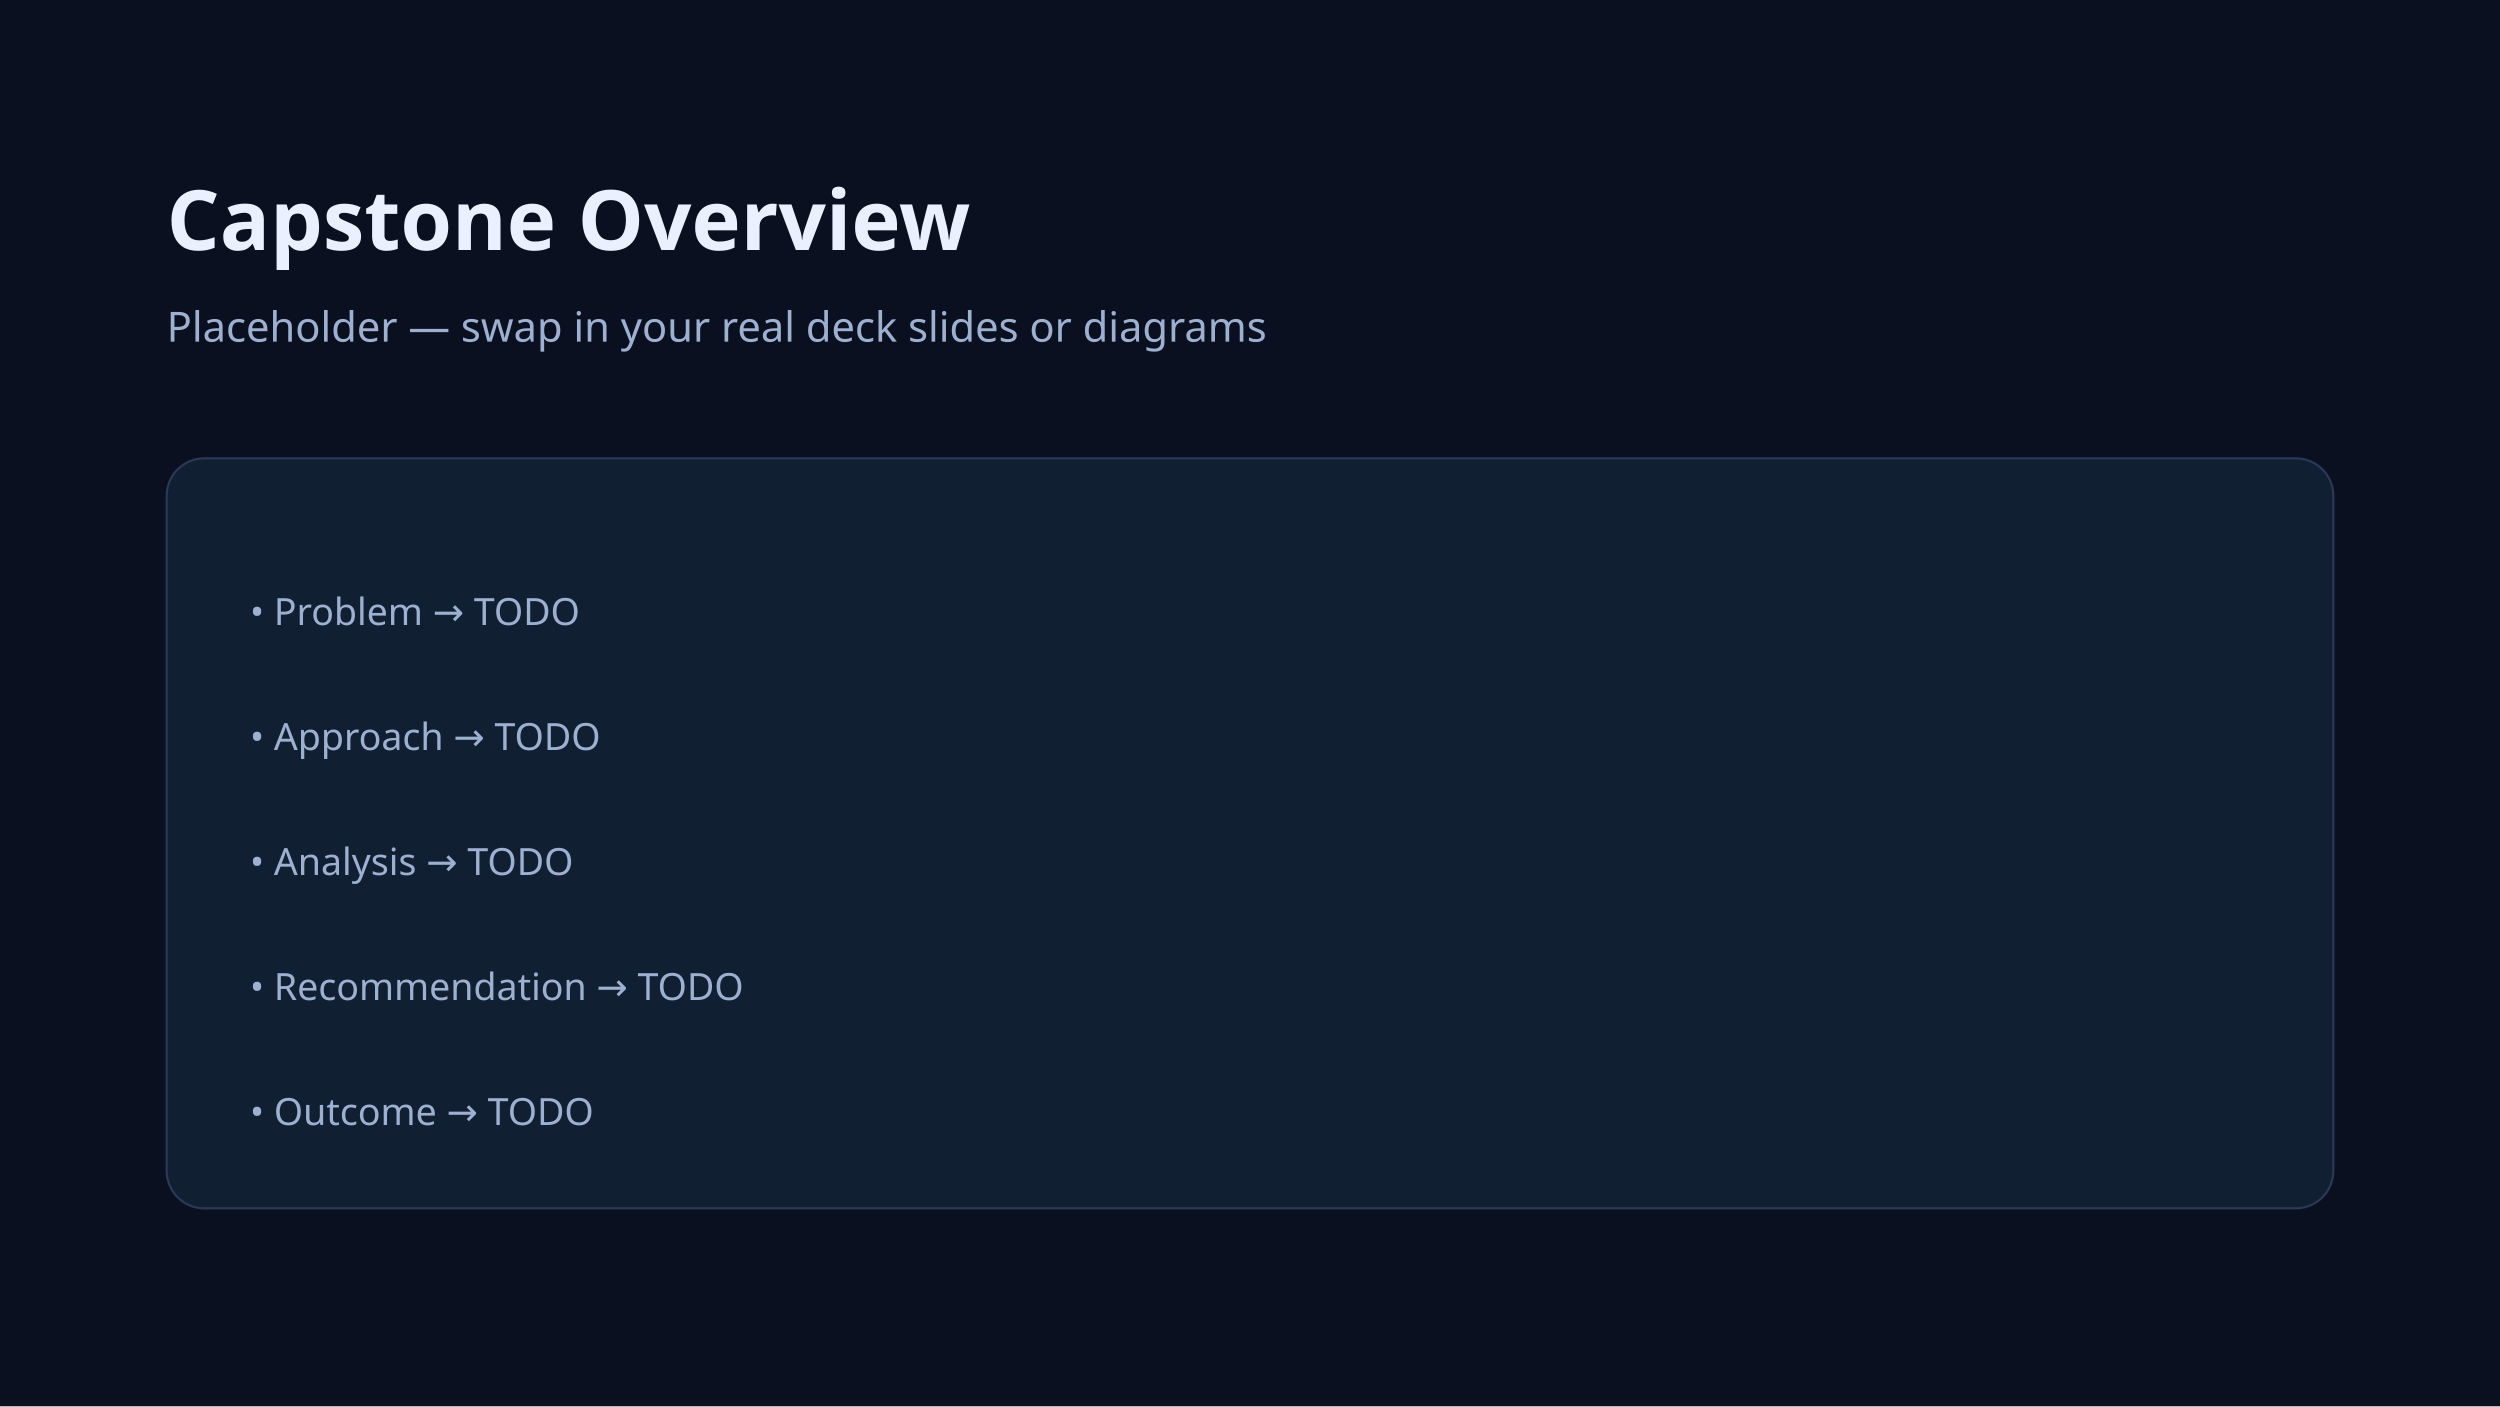
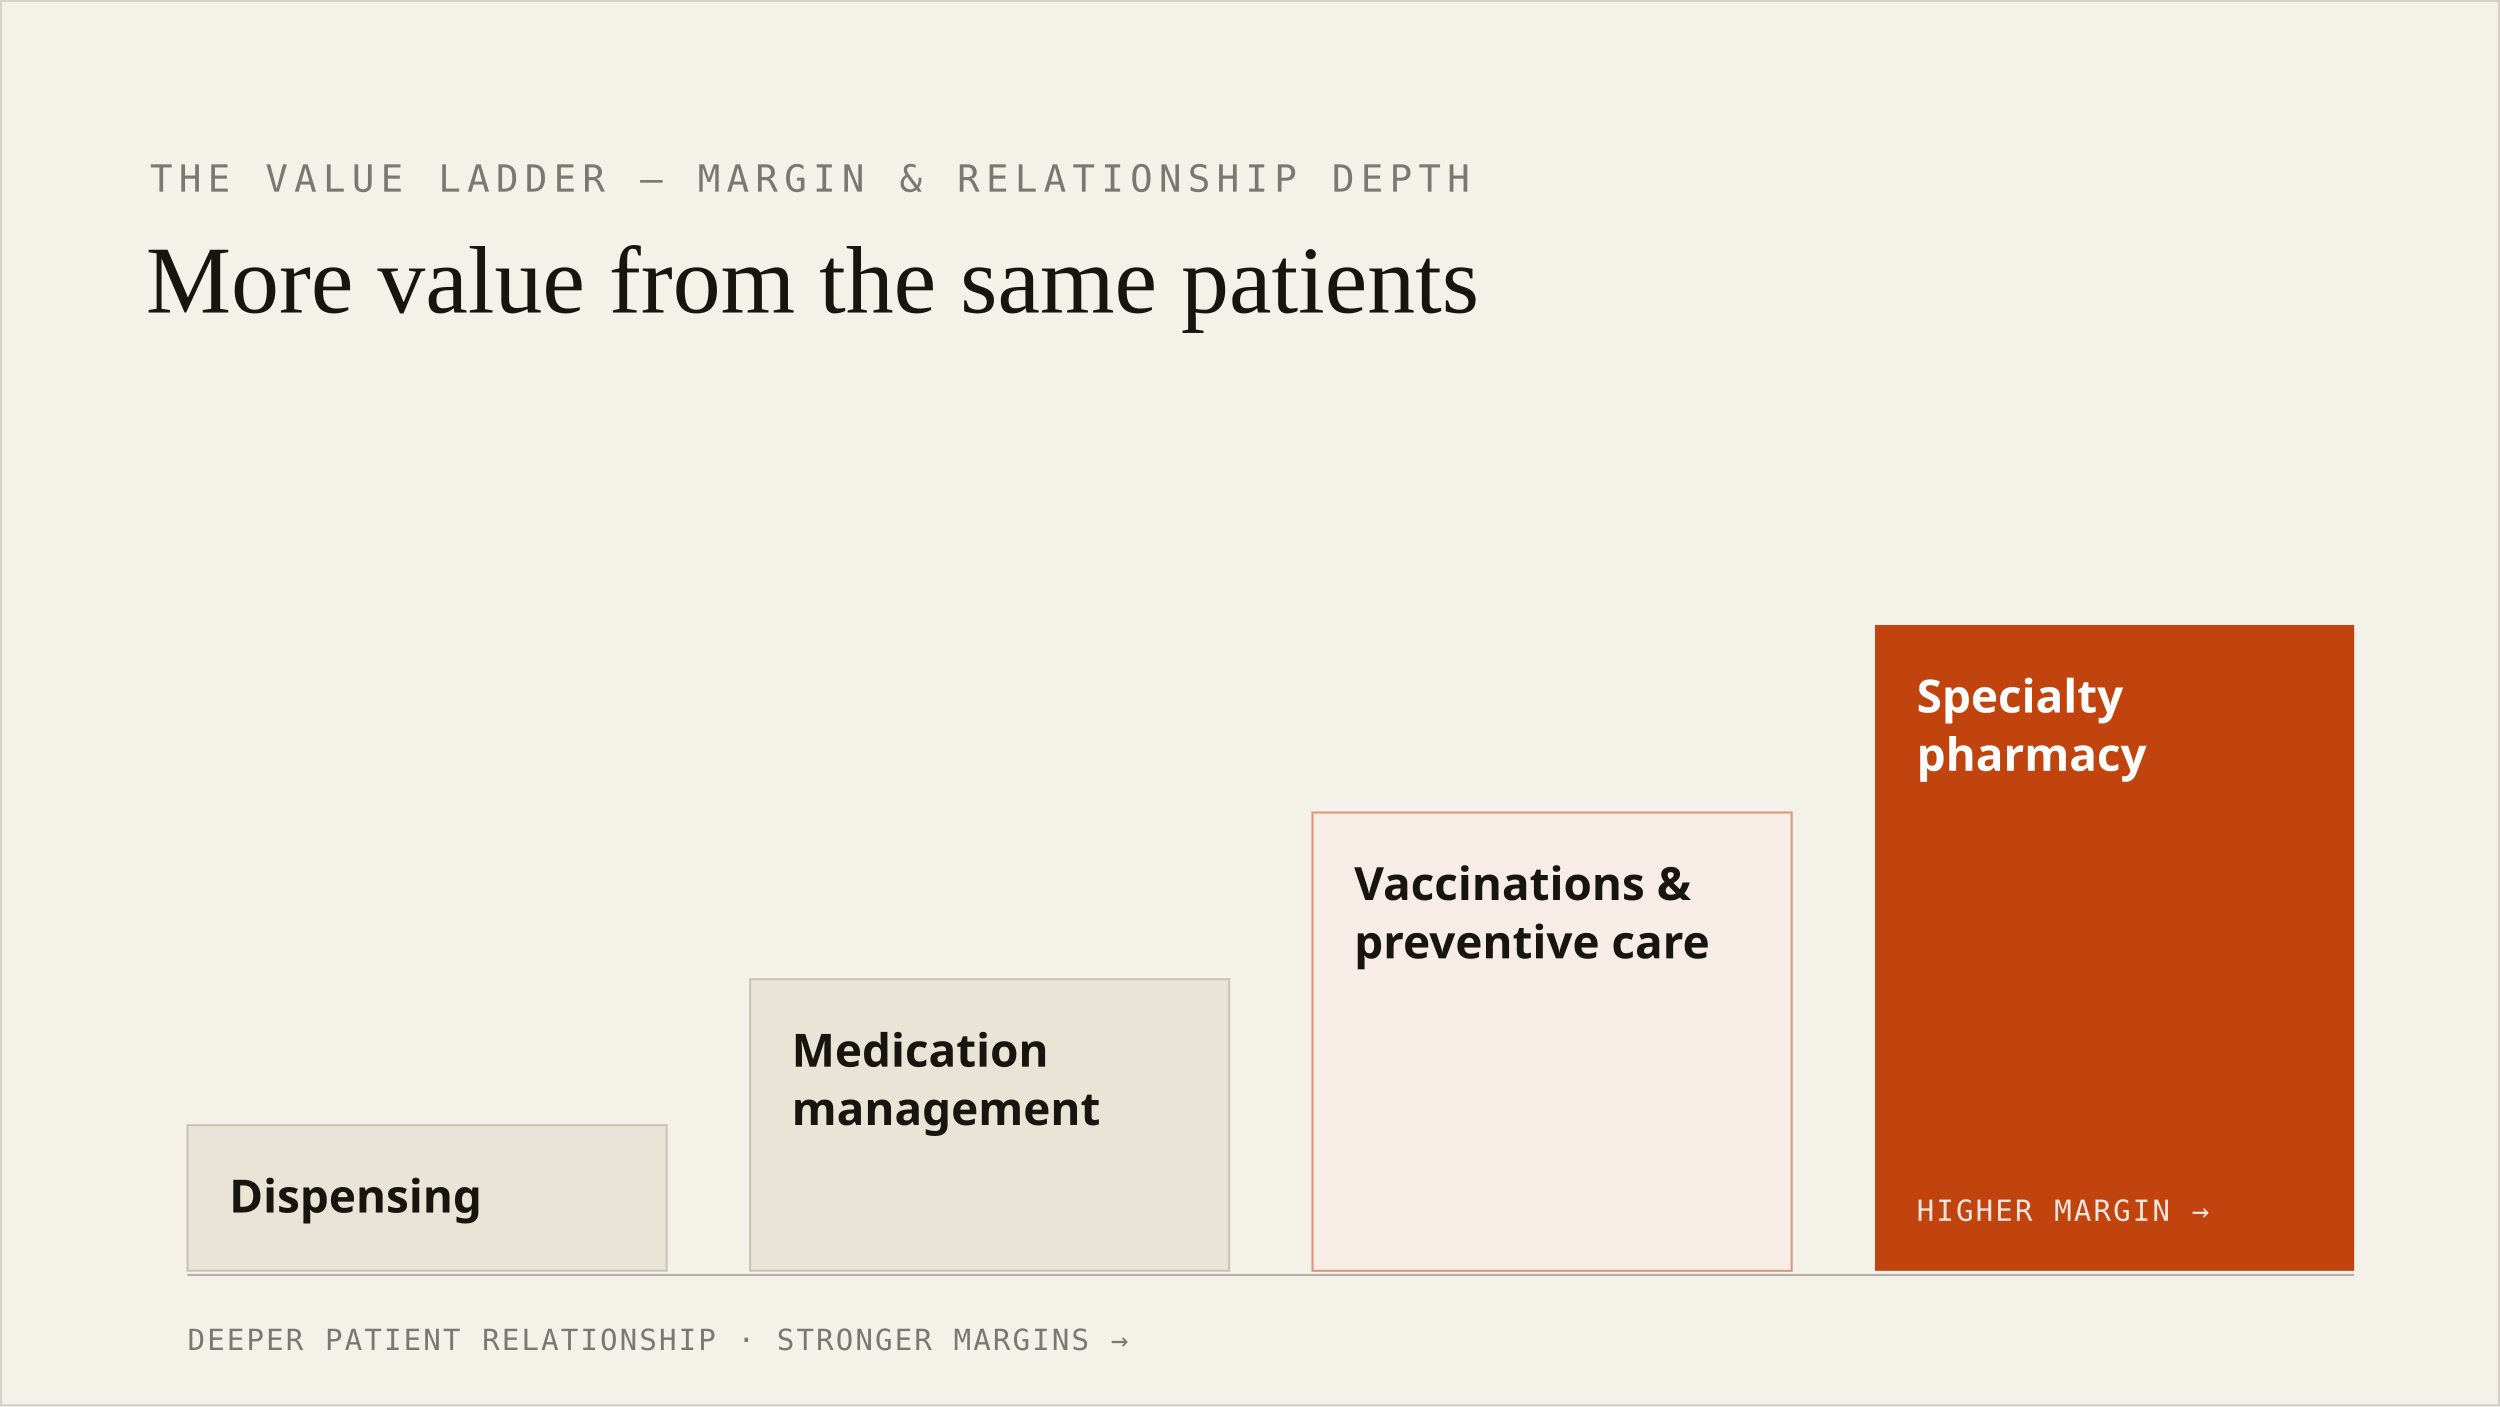
<svg xmlns="http://www.w3.org/2000/svg" width="1200" height="675" viewBox="0 0 1200 675">
-   <rect width="1200" height="675" fill="#0b1020" />
-   <text x="80" y="120" fill="#eaf0ff" font-family="ui-sans-serif, system-ui" font-size="40" font-weight="700">Capstone Overview</text>
-   <text x="80" y="164" fill="#9db0d0" font-family="ui-sans-serif, system-ui" font-size="20">Placeholder — swap in your real deck slides or diagrams</text>
-   <g transform="translate(80,220)">
-     <rect width="1040" height="360" rx="18" fill="#111f33" stroke="#2a3a57" />
-     <text x="40" y="80" fill="#9db0d0" font-family="ui-sans-serif, system-ui" font-size="18">• Problem → TODO</text>
-     <text x="40" y="140" fill="#9db0d0" font-family="ui-sans-serif, system-ui" font-size="18">• Approach → TODO</text>
-     <text x="40" y="200" fill="#9db0d0" font-family="ui-sans-serif, system-ui" font-size="18">• Analysis → TODO</text>
-     <text x="40" y="260" fill="#9db0d0" font-family="ui-sans-serif, system-ui" font-size="18">• Recommendation → TODO</text>
-     <text x="40" y="320" fill="#9db0d0" font-family="ui-sans-serif, system-ui" font-size="18">• Outcome → TODO</text>
+   <rect width="1200" height="675" fill="#f4f1e8" />
+   <rect x="0.5" y="0.5" width="1199" height="674" fill="none" stroke="#17150f" stroke-opacity="0.14" />
+   <text x="72" y="92" fill="#17150f" fill-opacity="0.55" font-family="ui-monospace, Menlo, monospace" font-size="18" letter-spacing="3">THE VALUE LADDER — MARGIN &amp; RELATIONSHIP DEPTH</text>
+   <text x="70" y="150" fill="#17150f" font-family="Georgia, 'Times New Roman', serif" font-size="46" font-weight="500">More value from the same patients</text>
+   <g font-family="ui-sans-serif, system-ui" fill="#17150f">
+     <g transform="translate(90,540)">
+       <rect width="230" height="70" fill="#eae4d6" stroke="#17150f" stroke-opacity="0.18" />
+       <text x="20" y="42" font-size="22" font-weight="600">Dispensing</text>
+     </g>
+     <g transform="translate(360,470)">
+       <rect width="230" height="140" fill="#eae4d6" stroke="#17150f" stroke-opacity="0.18" />
+       <text x="20" y="42" font-size="22" font-weight="600">Medication</text>
+       <text x="20" y="70" font-size="22" font-weight="600">management</text>
+     </g>
+     <g transform="translate(630,390)">
+       <rect width="230" height="220" fill="#f7ece6" stroke="#c1440e" stroke-opacity="0.5" />
+       <text x="20" y="42" font-size="22" font-weight="600">Vaccinations &amp;</text>
+       <text x="20" y="70" font-size="22" font-weight="600">preventive care</text>
+     </g>
+     <g transform="translate(900,300)">
+       <rect width="230" height="310" fill="#c1440e" />
+       <text x="20" y="42" font-size="22" font-weight="600" fill="#fff">Specialty</text>
+       <text x="20" y="70" font-size="22" font-weight="600" fill="#fff">pharmacy</text>
+       <text x="20" y="286" font-size="14" font-family="ui-monospace, monospace" letter-spacing="1" fill="#fff" fill-opacity="0.85">HIGHER MARGIN →</text>
+     </g>
  </g>
+   <line x1="90" y1="612" x2="1130" y2="612" stroke="#17150f" stroke-opacity="0.3" />
+   <text x="90" y="648" fill="#17150f" fill-opacity="0.55" font-family="ui-monospace, monospace" font-size="14" letter-spacing="1">DEEPER PATIENT RELATIONSHIP · STRONGER MARGINS  →</text>
</svg>
